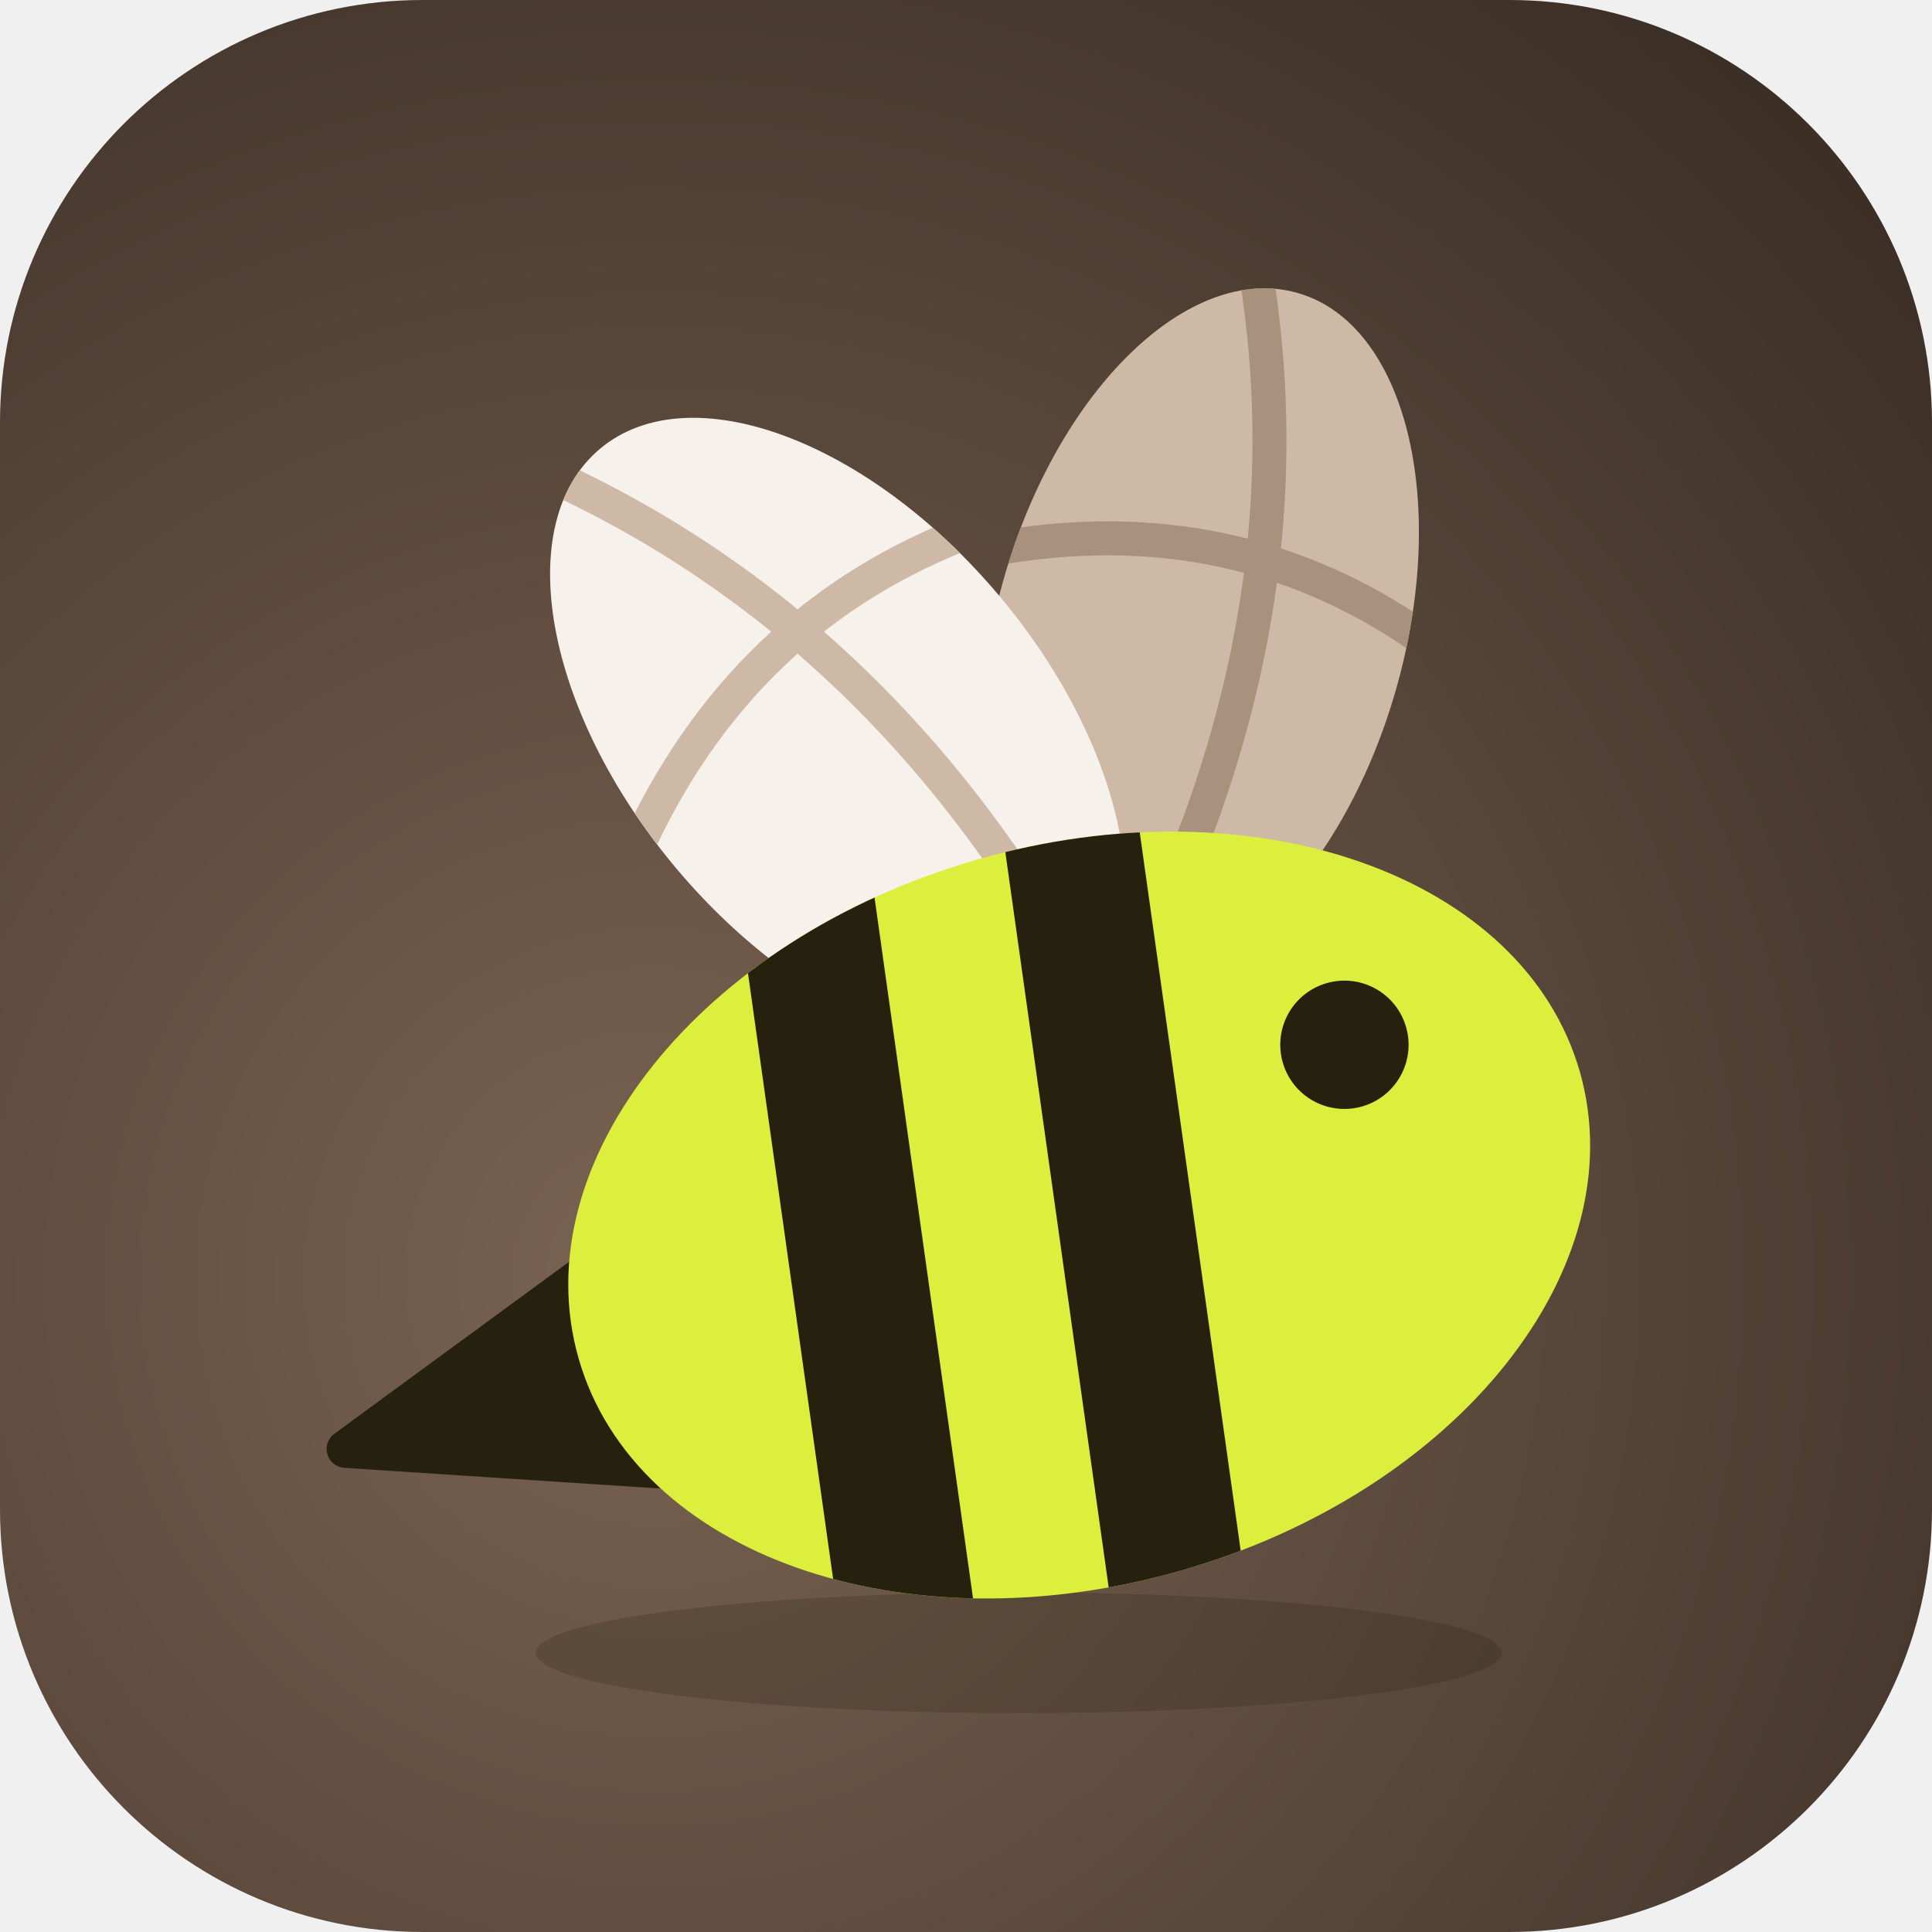
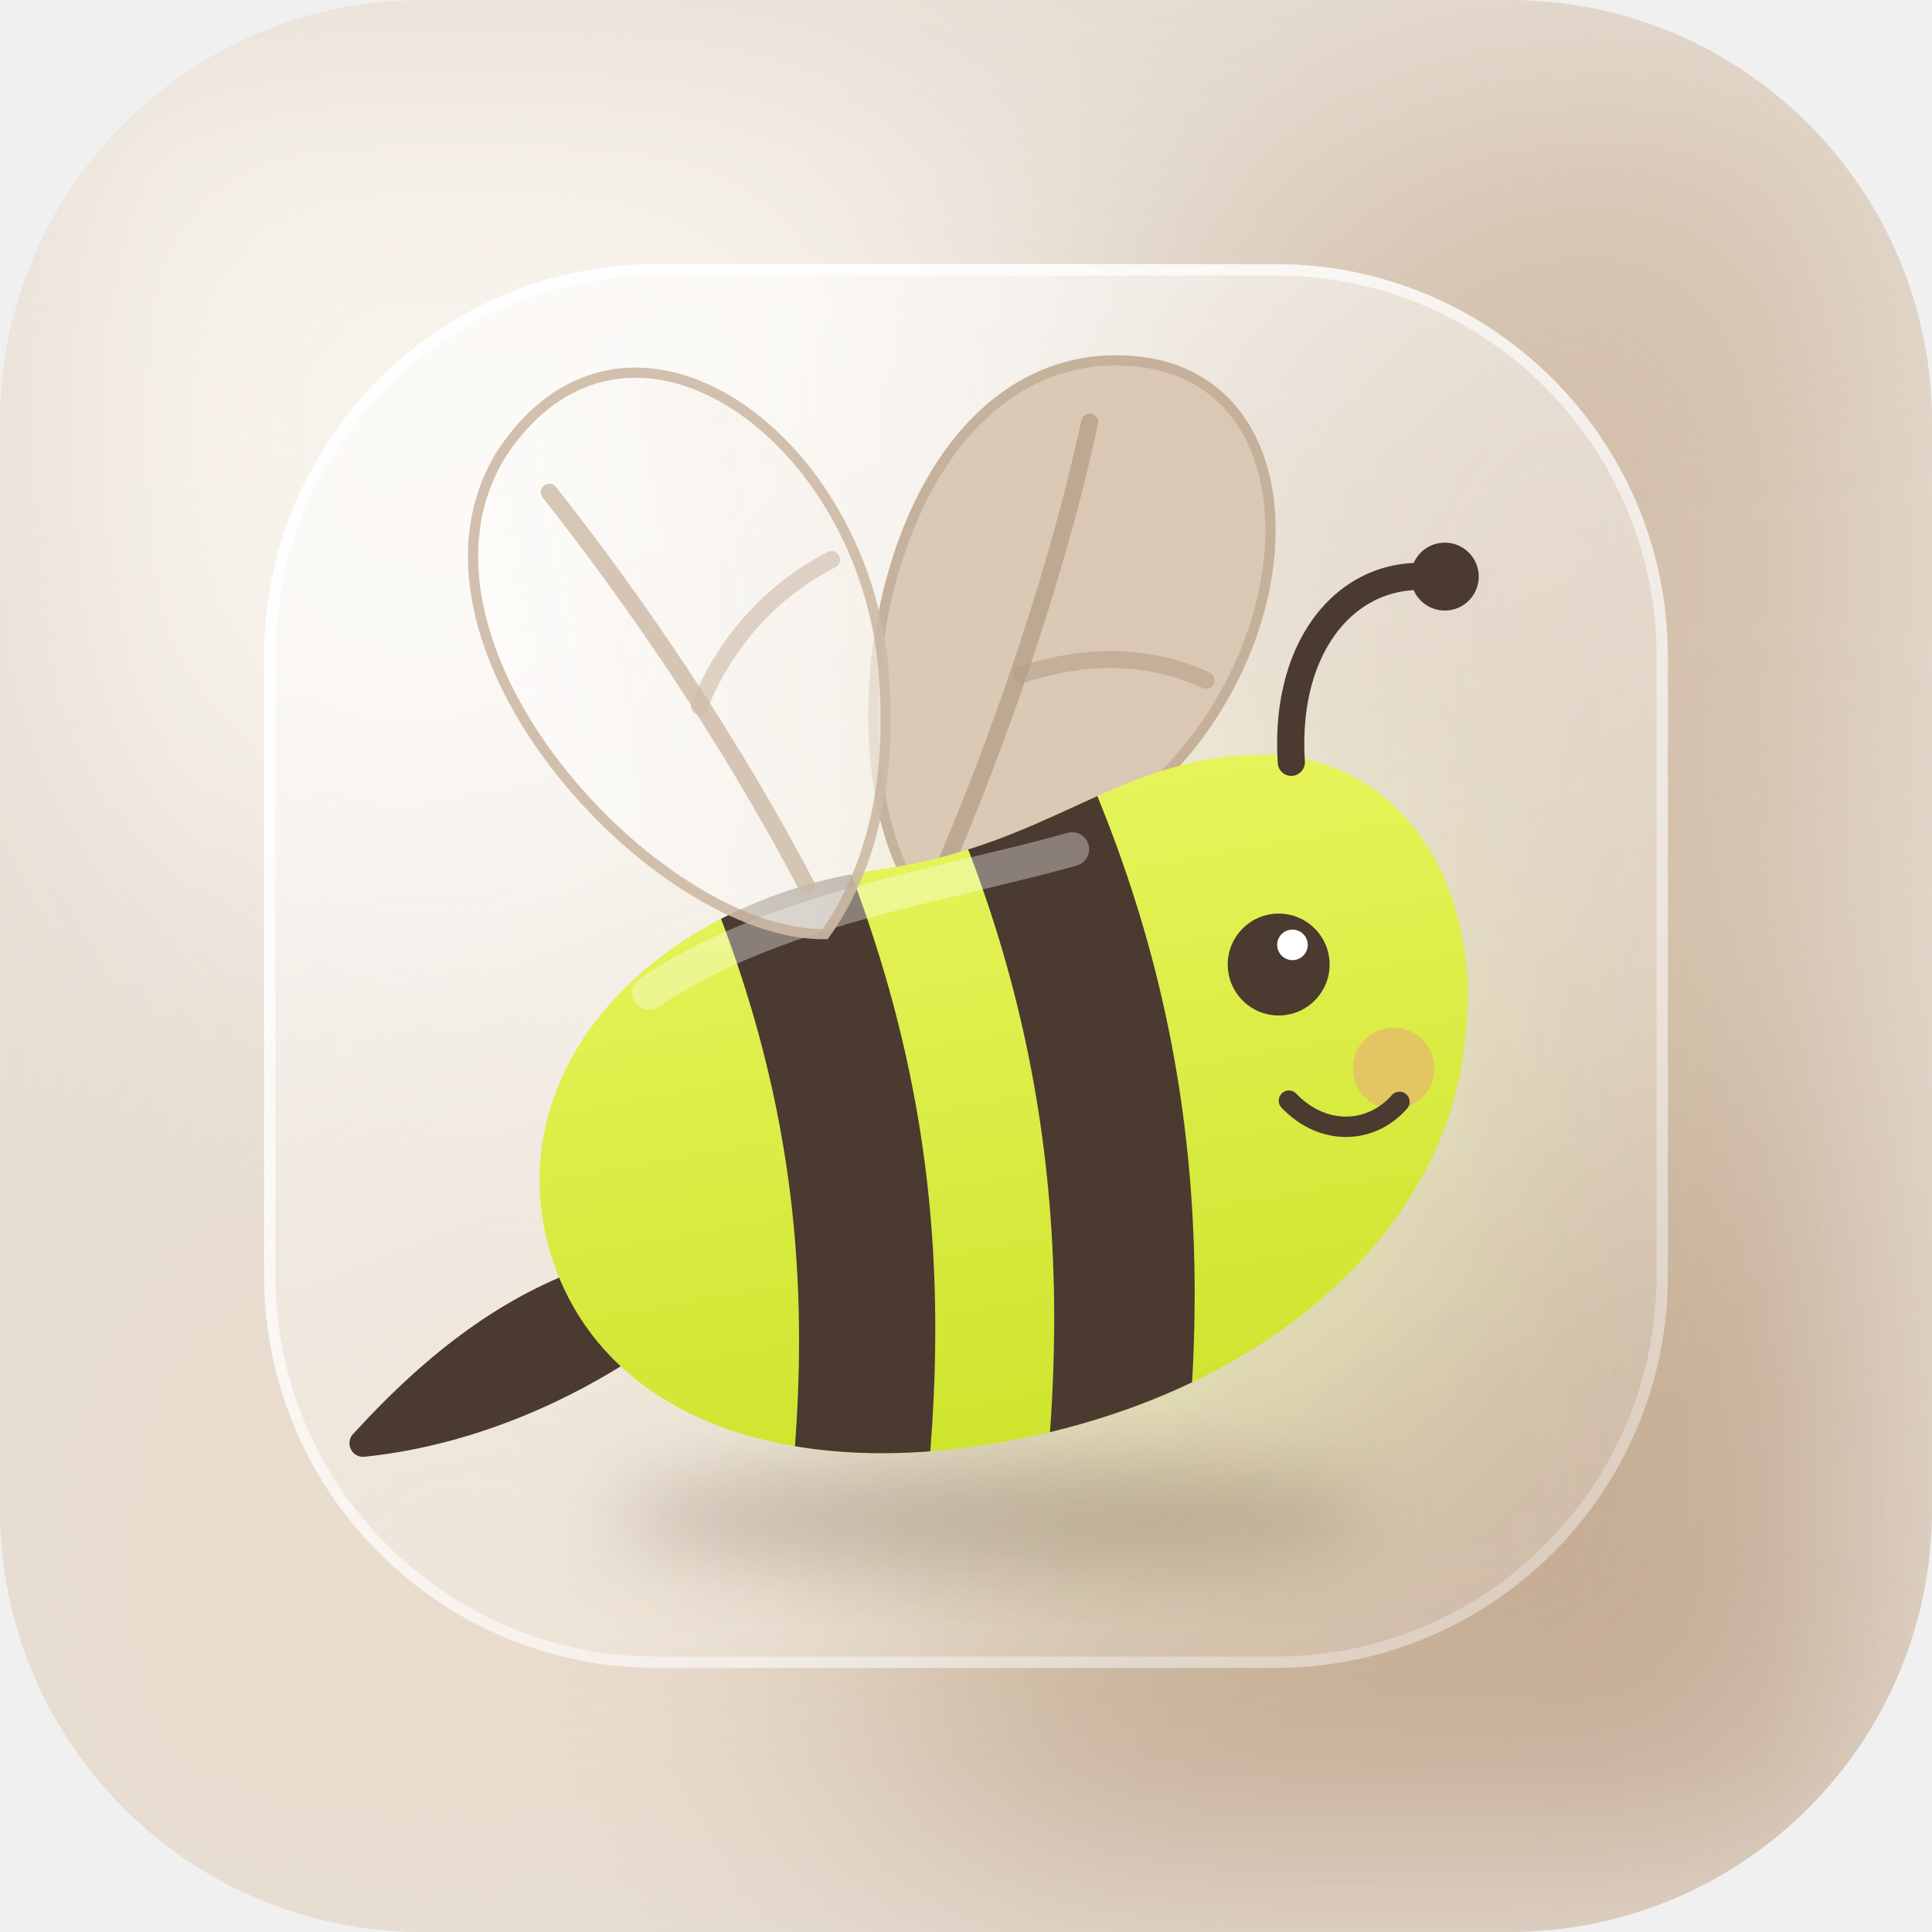
<svg xmlns="http://www.w3.org/2000/svg" viewBox="0 0 512 512">
  <defs>
-     <radialGradient id="bg" cx="34%" cy="66%" r="85%">
-       <stop offset="0" stop-color="#7a6352" />
-       <stop offset="1" stop-color="#3b2e25" />
-     </radialGradient>
-     <clipPath id="body">
-       <ellipse cx="0" cy="0" rx="138" ry="98" />
+     <clipPath id="tile">
+       <rect width="512" height="512" rx="112" />
    </clipPath>
-     <clipPath id="wingA">
-       <ellipse cx="0" cy="0" rx="54" ry="94" />
-     </clipPath>
-     <clipPath id="wingB">
-       <ellipse cx="0" cy="0" rx="56" ry="98" />
+     <filter id="soft" x="-50%" y="-50%" width="200%" height="200%">
+       <feGaussianBlur stdDeviation="46" />
+     </filter>
+     <filter id="shadow" x="-50%" y="-50%" width="200%" height="200%">
+       <feGaussianBlur stdDeviation="10" />
+     </filter>
+     <linearGradient id="glass" x1="0" y1="0" x2="0.4" y2="1">
+       <stop offset="0" stop-color="#ffffff" stop-opacity=".62" />
+       <stop offset="1" stop-color="#ffffff" stop-opacity=".18" />
+     </linearGradient>
+     <linearGradient id="glassEdge" x1="0" y1="0" x2="1" y2="1">
+       <stop offset="0" stop-color="#ffffff" stop-opacity=".95" />
+       <stop offset="1" stop-color="#ffffff" stop-opacity=".2" />
+     </linearGradient>
+     <linearGradient id="bodyFill" x1="0" y1="0" x2="0" y2="1">
+       <stop offset="0" stop-color="#e6f45a" />
+       <stop offset="1" stop-color="#cfe42e" />
+     </linearGradient>
+     <linearGradient id="wingFill" x1="0" y1="0" x2="1" y2="1">
+       <stop offset="0" stop-color="#ffffff" stop-opacity=".95" />
+       <stop offset="1" stop-color="#f3ece4" stop-opacity=".7" />
+     </linearGradient>
+     <path id="bean" d="M-122 12 C-128 -44 -74 -84 -8 -82 C44 -80 66 -102 108 -96 C150 -90 168 -46 154 -2 C140 48 86 86 12 90 C-62 94 -116 64 -122 12 Z" />
+     <clipPath id="beanClip">
+       <use href="#bean" />
    </clipPath>
  </defs>
-   <rect width="512" height="512" rx="112" fill="url(#bg)" />
-   <ellipse cx="270" cy="438" rx="128" ry="16" fill="#26210f" opacity=".22" />
-   <g transform="translate(318 168) rotate(16)">
-     <ellipse cx="0" cy="0" rx="54" ry="94" fill="#cdb9a5" />
-     <g clip-path="url(#wingA)" fill="none" stroke="#a8917d" stroke-width="9" stroke-linecap="round">
-       <path d="M-60 -6 Q0 -36 60 -14" />
-       <path d="M-14 -100 Q30 -10 6 100" />
+   <g clip-path="url(#tile)">
+     <rect width="512" height="512" fill="#e6ddd3" />
+     <g filter="url(#soft)">
+       <circle cx="110" cy="96" r="150" fill="#f8f3ec" />
+       <circle cx="430" cy="150" r="130" fill="#d3bfab" />
+       <circle cx="400" cy="440" r="170" fill="#c4ab95" />
+       <circle cx="120" cy="420" r="120" fill="#e9dccd" />
+       <circle cx="300" cy="300" r="90" fill="#eef6a8" opacity=".7" />
+     </g>
+     <rect x="70" y="70" width="372" height="372" rx="104" fill="url(#glass)" />
+     <rect x="71.5" y="71.5" width="369" height="369" rx="102.5" fill="none" stroke="url(#glassEdge)" stroke-width="3" />
+   </g>
+   <ellipse cx="262" cy="402" rx="100" ry="14" fill="#6b5646" opacity=".28" filter="url(#shadow)" />
+   <g transform="translate(252 302) rotate(-10) scale(.9)">
+     <g transform="translate(4 -70) rotate(16)">
+       <path d="M0 0 C-34 -36 -30 -150 34 -164 C96 -176 108 -96 66 -44 C44 -18 22 -4 0 0 Z" fill="#d8c5b1" opacity=".92" stroke="#c2ab95" stroke-width="3" />
+       <path d="M6 -14 C20 -60 30 -108 34 -146" fill="none" stroke="#b39a83" stroke-width="5" stroke-linecap="round" opacity=".7" />
+       <path d="M22 -70 C40 -78 58 -80 76 -74" fill="none" stroke="#b39a83" stroke-width="5" stroke-linecap="round" opacity=".55" />
+     </g>
+     <path d="M-110 22 C-136 26 -160 38 -186 58 C-158 60 -130 54 -106 44 Z" fill="#4a3a2f" stroke="#4a3a2f" stroke-width="8" stroke-linejoin="round" />
+     <use href="#bean" fill="url(#bodyFill)" />
+     <g clip-path="url(#beanClip)" fill="#4a3a2f">
+       <path d="M-66 -120 C-40 -30 -44 40 -76 130 L-34 130 C-4 40 0 -30 -24 -120 Z" />
+       <path d="M8 -130 C36 -40 32 40 2 130 L44 130 C74 40 78 -40 50 -130 Z" />
+     </g>
+     <path d="M-80 -58 C-40 -76 10 -74 50 -78" fill="none" stroke="#ffffff" stroke-width="10" stroke-linecap="round" opacity=".35" />
+     <path d="M118 -92 C122 -128 146 -146 170 -138" fill="none" stroke="#4a3a2f" stroke-width="8" stroke-linecap="round" />
+     <circle cx="172" cy="-138" r="10" fill="#4a3a2f" />
+     <circle cx="104" cy="-34" r="15" fill="#4a3a2f" />
+     <circle cx="109" cy="-39" r="4.5" fill="#ffffff" />
+     <circle cx="132" cy="2" r="12" fill="#e9a77c" opacity=".55" />
+     <path d="M100 6 C108 18 122 20 132 12" fill="none" stroke="#4a3a2f" stroke-width="6" stroke-linecap="round" />
+     <g transform="translate(-26 -66) rotate(-34)">
+       <path d="M0 0 C-36 -34 -34 -152 30 -168 C94 -182 110 -100 68 -46 C46 -18 22 -4 0 0 Z" fill="url(#wingFill)" opacity=".9" stroke="#cdb9a5" stroke-width="3" />
+       <path d="M6 -14 C20 -62 28 -110 32 -150" fill="none" stroke="#cdb9a5" stroke-width="5" stroke-linecap="round" opacity=".8" />
+       <path d="M20 -74 C38 -82 58 -84 78 -78" fill="none" stroke="#cdb9a5" stroke-width="5" stroke-linecap="round" opacity=".6" />
    </g>
  </g>
-   <g transform="translate(222 194) rotate(-40)">
-     <ellipse cx="0" cy="0" rx="56" ry="98" fill="#f6f1ea" />
-     <g clip-path="url(#wingB)" fill="none" stroke="#cdb9a5" stroke-width="9" stroke-linecap="round">
-       <path d="M-62 -10 Q0 -40 62 -18" />
-       <path d="M-16 -104 Q30 -10 4 104" />
-     </g>
-   </g>
-   <g transform="translate(286 322) rotate(-16)">
-     <path d="M-128 -22 L-204 6 L-126 34 Z" fill="#26210f" stroke="#26210f" stroke-width="10" stroke-linejoin="round" />
-     <ellipse cx="0" cy="0" rx="138" ry="98" fill="#dcef3c" />
-     <g clip-path="url(#body)" fill="#26210f">
-       <rect x="-78" y="-120" width="36" height="240" transform="rotate(8)" />
-       <rect x="-6" y="-120" width="36" height="240" transform="rotate(8)" />
-     </g>
-     <circle cx="80" cy="-24" r="17" fill="#26210f" />
-   </g>
</svg>
